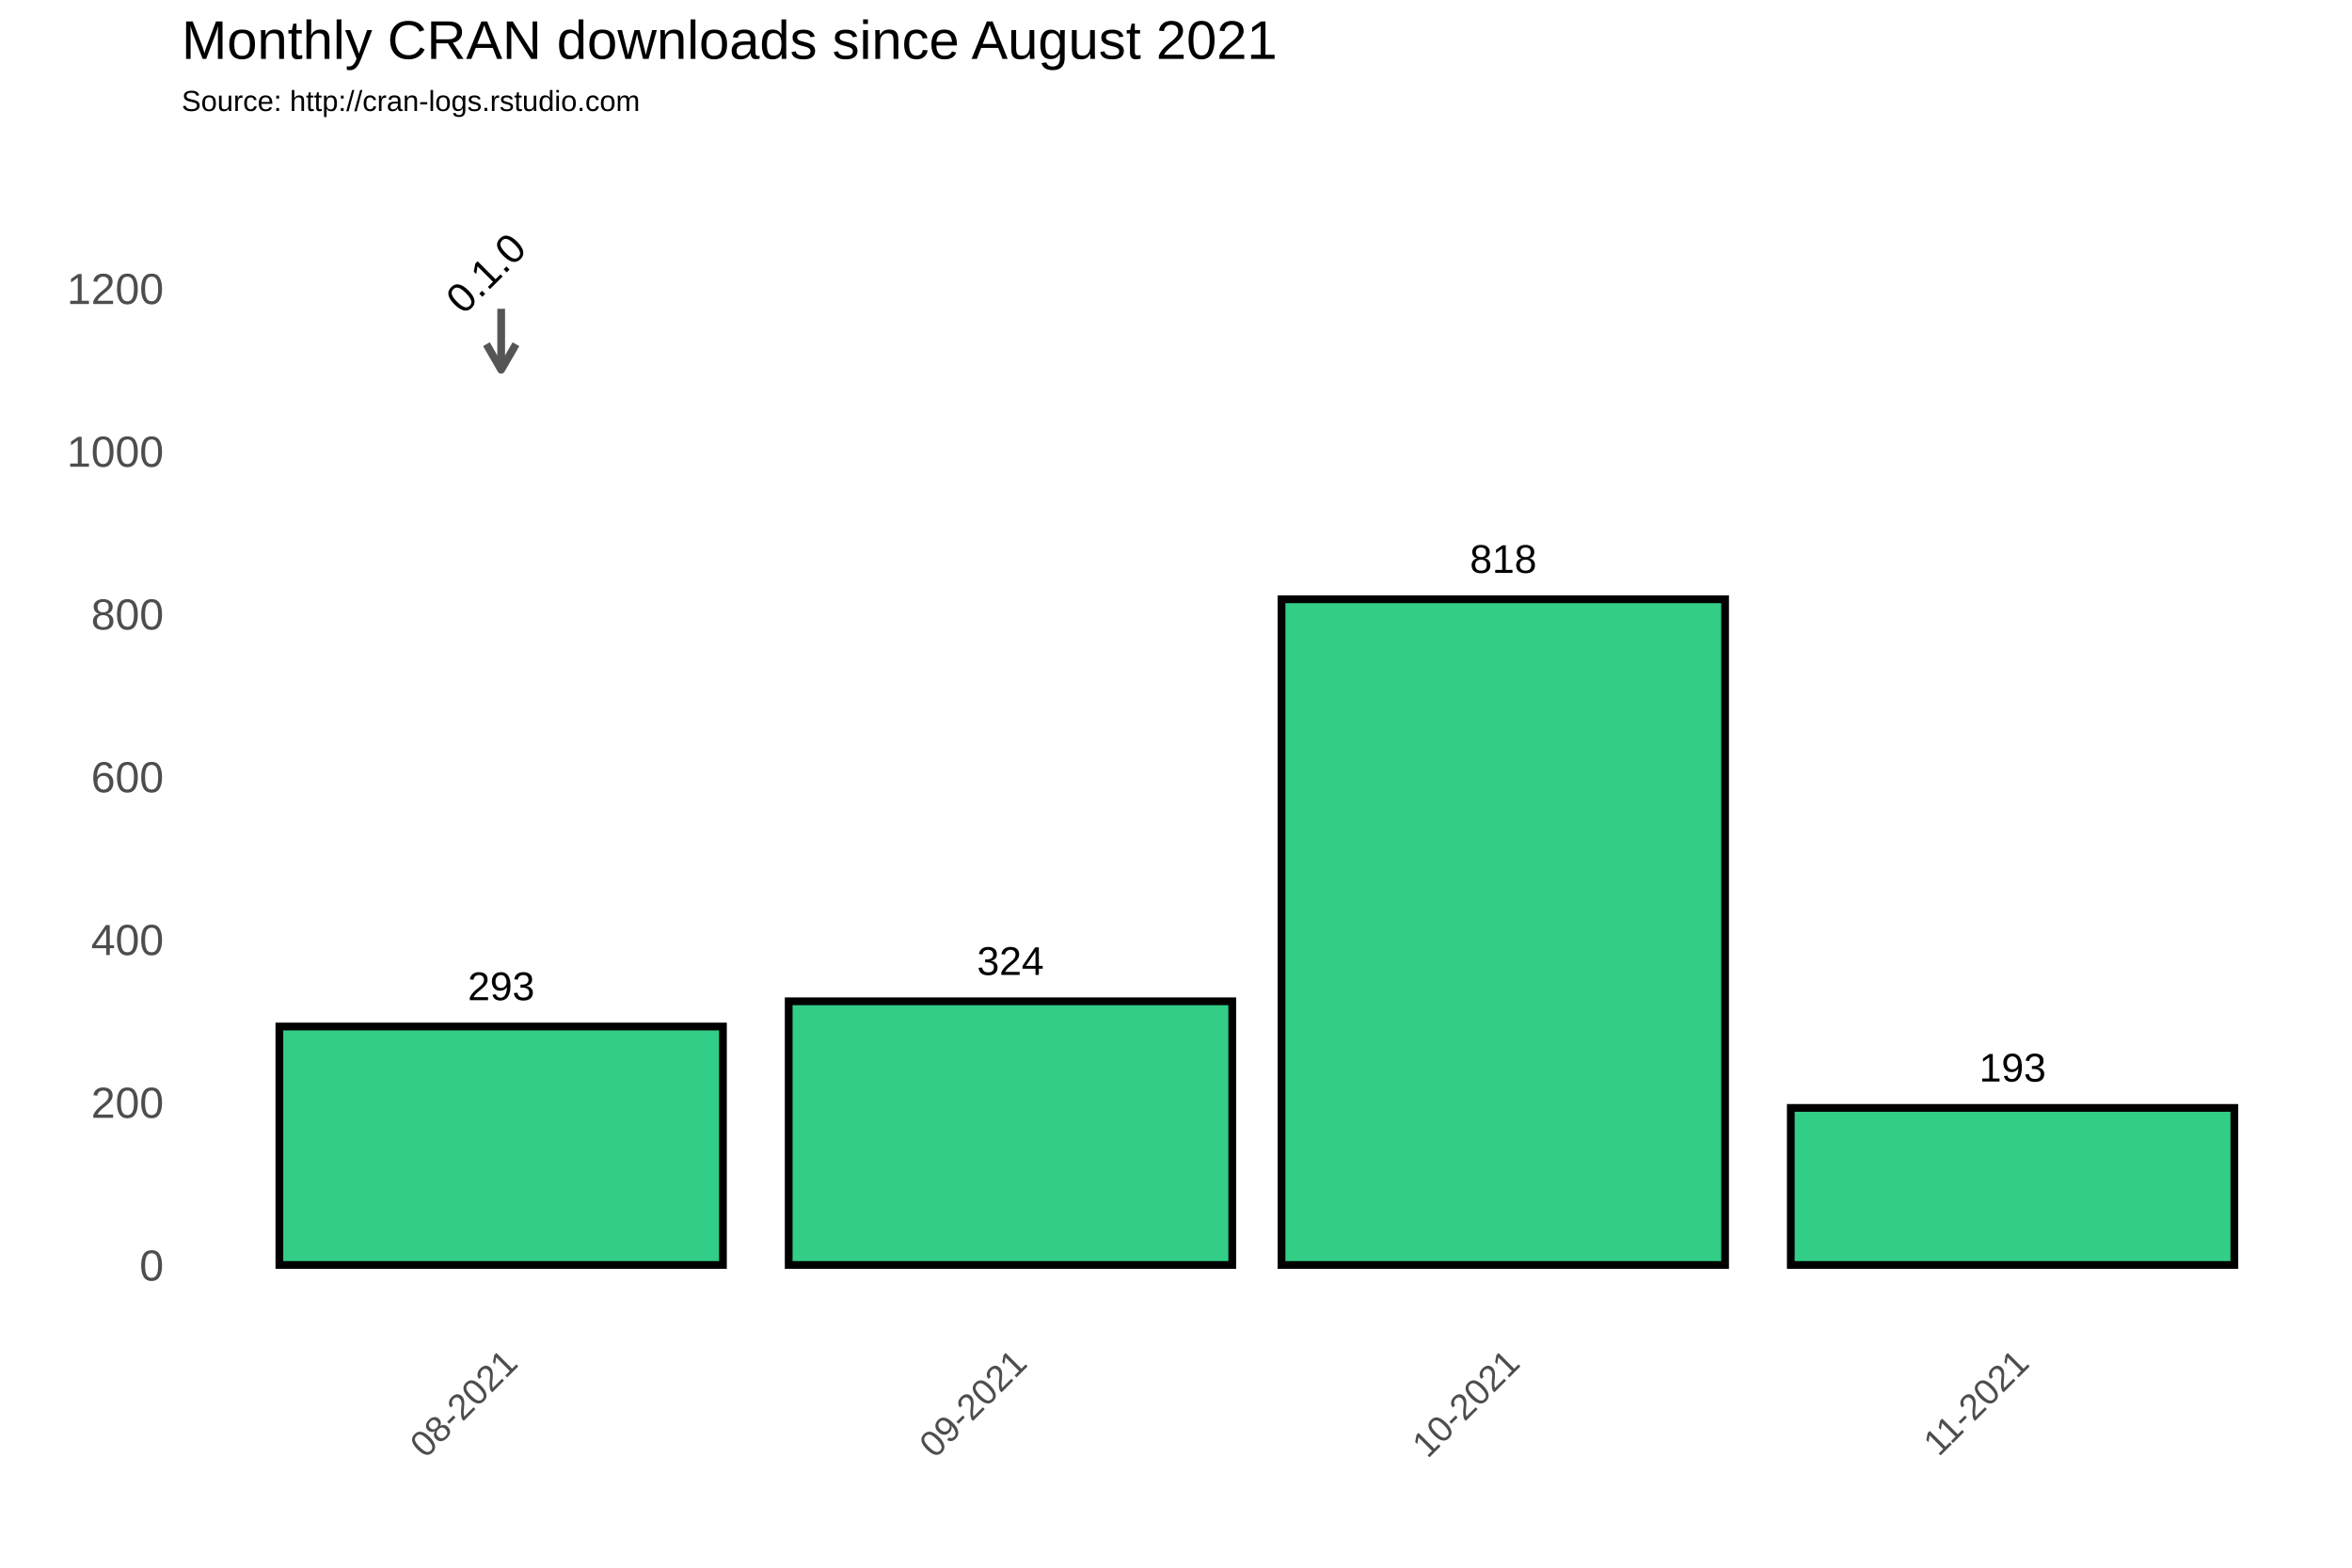
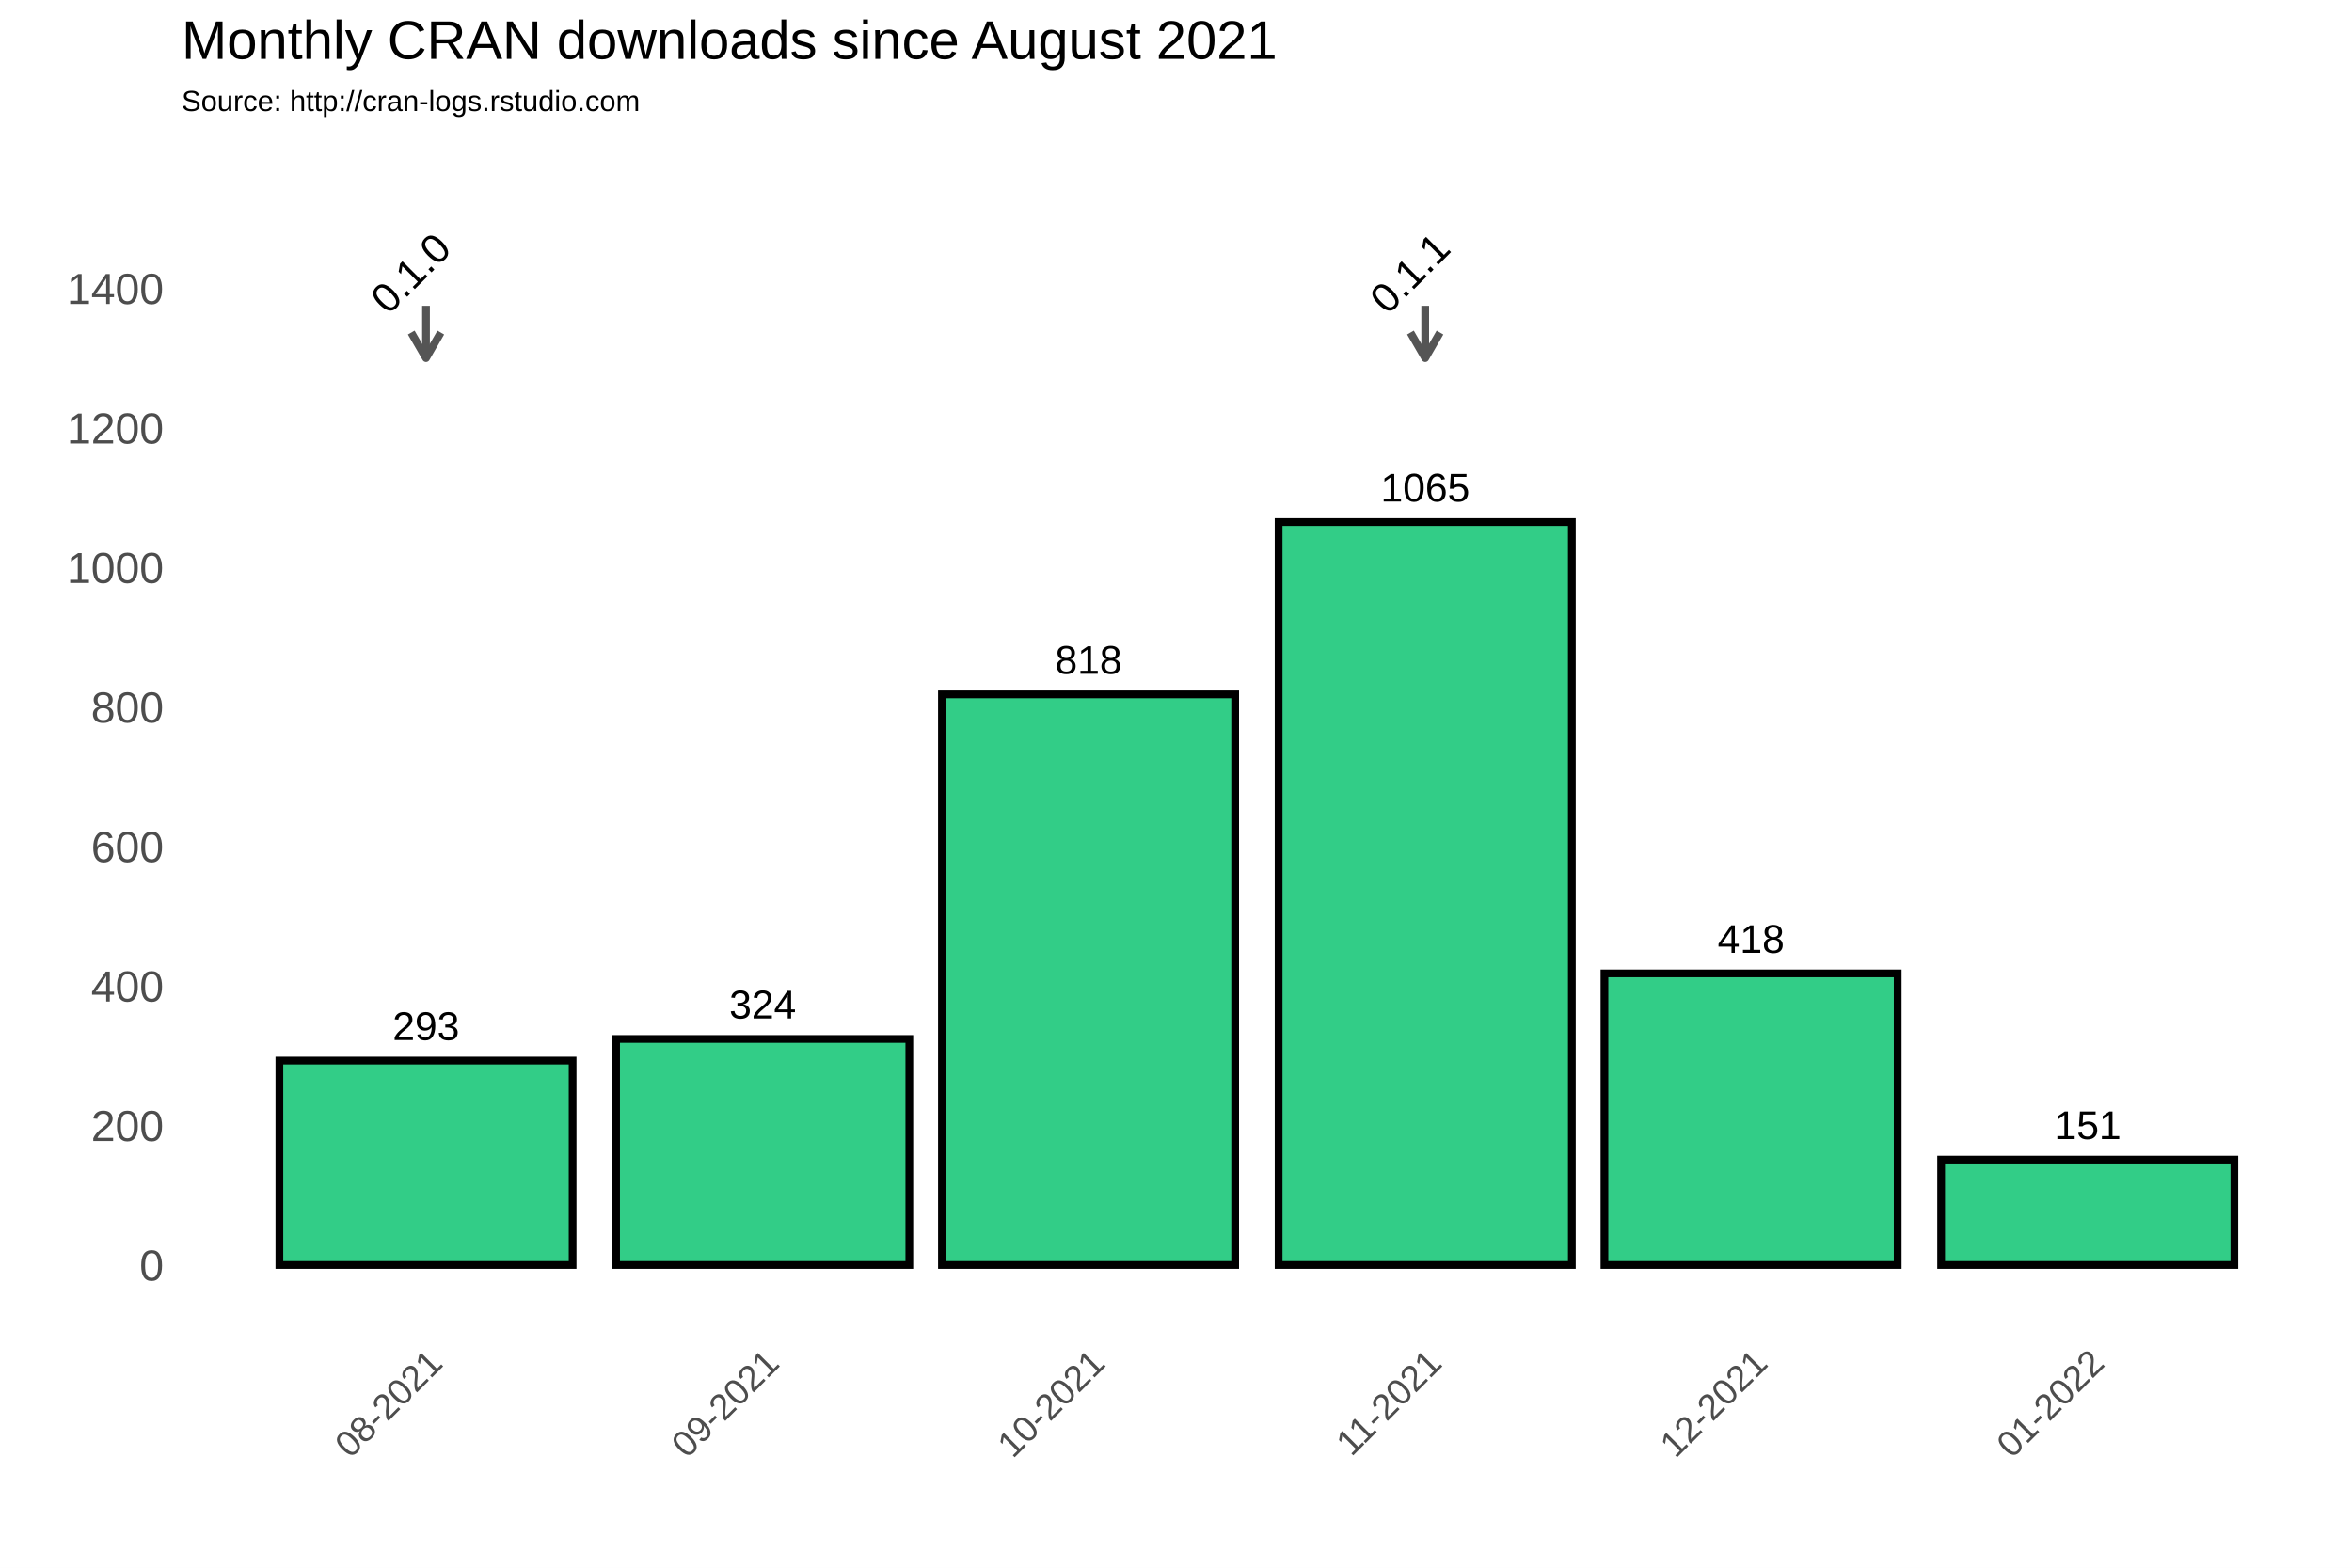
<svg xmlns="http://www.w3.org/2000/svg" class="svglite" width="648.00pt" height="432.00pt" viewBox="0 0 648.00 432.00">
  <defs>
    <style type="text/css">
    .svglite line, .svglite polyline, .svglite polygon, .svglite path, .svglite rect, .svglite circle {
      fill: none;
      stroke: #000000;
      stroke-linecap: round;
      stroke-linejoin: round;
      stroke-miterlimit: 10.00;
    }
  </style>
  </defs>
  <rect width="100%" height="100%" style="stroke: none; fill: #FFFFFF;" />
  <defs>
    <clipPath id="cpMC4wMHw2NDguMDB8MC4wMHw0MzIuMDA=">
      <rect x="0.00" y="0.00" width="648.00" height="432.00" />
    </clipPath>
  </defs>
  <g clip-path="url(#cpMC4wMHw2NDguMDB8MC4wMHw0MzIuMDA=)">
    <rect x="0.00" y="0.00" width="648.00" height="432.00" style="stroke-width: 1.07; stroke: #FFFFFF; fill: #FFFFFF;" />
  </g>
  <defs>
    <clipPath id="cpNTAuMDR8NjQyLjUyfDM3Ljc2fDM2My4zOA==">
      <rect x="50.04" y="37.76" width="592.48" height="325.62" />
    </clipPath>
  </defs>
  <g clip-path="url(#cpNTAuMDR8NjQyLjUyfDM3Ljc2fDM2My4zOA==)">
    <rect x="50.04" y="37.76" width="592.48" height="325.62" style="stroke-width: 1.07; stroke: none;" />
-     <polyline points="50.04,326.15 642.52,326.15 " style="stroke-width: 0.53; stroke: #FFFFFF; stroke-linecap: butt;" />
-     <polyline points="50.04,281.30 642.52,281.30 " style="stroke-width: 0.53; stroke: #FFFFFF; stroke-linecap: butt;" />
-     <polyline points="50.04,236.45 642.52,236.45 " style="stroke-width: 0.53; stroke: #FFFFFF; stroke-linecap: butt;" />
-     <polyline points="50.04,191.60 642.52,191.60 " style="stroke-width: 0.53; stroke: #FFFFFF; stroke-linecap: butt;" />
-     <polyline points="50.04,146.75 642.52,146.75 " style="stroke-width: 0.53; stroke: #FFFFFF; stroke-linecap: butt;" />
-     <polyline points="50.04,101.90 642.52,101.90 " style="stroke-width: 0.53; stroke: #FFFFFF; stroke-linecap: butt;" />
-     <polyline points="50.04,57.04 642.52,57.04 " style="stroke-width: 0.53; stroke: #FFFFFF; stroke-linecap: butt;" />
-     <polyline points="67.92,363.38 67.92,37.76 " style="stroke-width: 0.53; stroke: #FFFFFF; stroke-linecap: butt;" />
-     <polyline points="208.23,363.38 208.23,37.76 " style="stroke-width: 0.53; stroke: #FFFFFF; stroke-linecap: butt;" />
+     <polyline points="50.04,329.36 642.52,329.36 " style="stroke-width: 0.53; stroke: #FFFFFF; stroke-linecap: butt;" />
+     <polyline points="50.04,290.91 642.52,290.91 " style="stroke-width: 0.53; stroke: #FFFFFF; stroke-linecap: butt;" />
+     <polyline points="50.04,252.47 642.52,252.47 " style="stroke-width: 0.53; stroke: #FFFFFF; stroke-linecap: butt;" />
+     <polyline points="50.04,214.02 642.52,214.02 " style="stroke-width: 0.53; stroke: #FFFFFF; stroke-linecap: butt;" />
+     <polyline points="50.04,175.58 642.52,175.58 " style="stroke-width: 0.53; stroke: #FFFFFF; stroke-linecap: butt;" />
+     <polyline points="50.04,137.14 642.52,137.14 " style="stroke-width: 0.53; stroke: #FFFFFF; stroke-linecap: butt;" />
+     <polyline points="50.04,98.69 642.52,98.69 " style="stroke-width: 0.53; stroke: #FFFFFF; stroke-linecap: butt;" />
+     <polyline points="50.04,60.25 642.52,60.25 " style="stroke-width: 0.53; stroke: #FFFFFF; stroke-linecap: butt;" />
+     <polyline points="50.04,41.03 642.52,41.03 " style="stroke-width: 0.53; stroke: #FFFFFF; stroke-linecap: butt;" />
+     <polyline points="70.99,363.38 70.99,37.76 " style="stroke-width: 0.53; stroke: #FFFFFF; stroke-linecap: butt;" />
+     <polyline points="163.75,363.38 163.75,37.76 " style="stroke-width: 0.53; stroke: #FFFFFF; stroke-linecap: butt;" />
+     <polyline points="255.02,363.38 255.02,37.76 " style="stroke-width: 0.53; stroke: #FFFFFF; stroke-linecap: butt;" />
    <polyline points="346.28,363.38 346.28,37.76 " style="stroke-width: 0.53; stroke: #FFFFFF; stroke-linecap: butt;" />
-     <polyline points="484.33,363.38 484.33,37.76 " style="stroke-width: 0.53; stroke: #FFFFFF; stroke-linecap: butt;" />
-     <polyline points="624.64,363.38 624.64,37.76 " style="stroke-width: 0.53; stroke: #FFFFFF; stroke-linecap: butt;" />
+     <polyline points="437.55,363.38 437.55,37.76 " style="stroke-width: 0.53; stroke: #FFFFFF; stroke-linecap: butt;" />
+     <polyline points="528.81,363.38 528.81,37.76 " style="stroke-width: 0.53; stroke: #FFFFFF; stroke-linecap: butt;" />
+     <polyline points="621.57,363.38 621.57,37.76 " style="stroke-width: 0.53; stroke: #FFFFFF; stroke-linecap: butt;" />
    <polyline points="50.04,348.58 642.52,348.58 " style="stroke-width: 1.07; stroke: #FFFFFF; stroke-linecap: butt;" />
-     <polyline points="50.04,303.73 642.52,303.73 " style="stroke-width: 1.07; stroke: #FFFFFF; stroke-linecap: butt;" />
-     <polyline points="50.04,258.88 642.52,258.88 " style="stroke-width: 1.07; stroke: #FFFFFF; stroke-linecap: butt;" />
-     <polyline points="50.04,214.02 642.52,214.02 " style="stroke-width: 1.07; stroke: #FFFFFF; stroke-linecap: butt;" />
-     <polyline points="50.04,169.17 642.52,169.17 " style="stroke-width: 1.07; stroke: #FFFFFF; stroke-linecap: butt;" />
-     <polyline points="50.04,124.32 642.52,124.32 " style="stroke-width: 1.07; stroke: #FFFFFF; stroke-linecap: butt;" />
+     <polyline points="50.04,310.13 642.52,310.13 " style="stroke-width: 1.07; stroke: #FFFFFF; stroke-linecap: butt;" />
+     <polyline points="50.04,271.69 642.52,271.69 " style="stroke-width: 1.07; stroke: #FFFFFF; stroke-linecap: butt;" />
+     <polyline points="50.04,233.25 642.52,233.25 " style="stroke-width: 1.07; stroke: #FFFFFF; stroke-linecap: butt;" />
+     <polyline points="50.04,194.80 642.52,194.80 " style="stroke-width: 1.07; stroke: #FFFFFF; stroke-linecap: butt;" />
+     <polyline points="50.04,156.36 642.52,156.36 " style="stroke-width: 1.07; stroke: #FFFFFF; stroke-linecap: butt;" />
+     <polyline points="50.04,117.91 642.52,117.91 " style="stroke-width: 1.07; stroke: #FFFFFF; stroke-linecap: butt;" />
    <polyline points="50.04,79.47 642.52,79.47 " style="stroke-width: 1.07; stroke: #FFFFFF; stroke-linecap: butt;" />
-     <polyline points="138.08,363.38 138.08,37.76 " style="stroke-width: 1.07; stroke: #FFFFFF; stroke-linecap: butt;" />
-     <polyline points="278.39,363.38 278.39,37.76 " style="stroke-width: 1.07; stroke: #FFFFFF; stroke-linecap: butt;" />
-     <polyline points="414.17,363.38 414.17,37.76 " style="stroke-width: 1.07; stroke: #FFFFFF; stroke-linecap: butt;" />
-     <polyline points="554.49,363.38 554.49,37.76 " style="stroke-width: 1.07; stroke: #FFFFFF; stroke-linecap: butt;" />
-     <rect x="76.97" y="282.87" width="122.21" height="65.71" style="stroke-width: 2.13; stroke-linecap: square; stroke-linejoin: miter; fill: #32CD87;" />
-     <rect x="217.29" y="275.92" width="122.21" height="72.66" style="stroke-width: 2.13; stroke-linecap: square; stroke-linejoin: miter; fill: #32CD87;" />
-     <rect x="353.07" y="165.14" width="122.21" height="183.44" style="stroke-width: 2.13; stroke-linecap: square; stroke-linejoin: miter; fill: #32CD87;" />
-     <rect x="493.38" y="305.30" width="122.21" height="43.28" style="stroke-width: 2.13; stroke-linecap: square; stroke-linejoin: miter; fill: #32CD87;" />
-     <text x="138.08" y="275.61" text-anchor="middle" style="font-size: 11.04px; font-family: Arial;" textLength="18.40px" lengthAdjust="spacingAndGlyphs">293</text>
-     <text x="278.39" y="268.66" text-anchor="middle" style="font-size: 11.04px; font-family: Arial;" textLength="18.40px" lengthAdjust="spacingAndGlyphs">324</text>
-     <text x="414.17" y="157.87" text-anchor="middle" style="font-size: 11.04px; font-family: Arial;" textLength="18.40px" lengthAdjust="spacingAndGlyphs">818</text>
-     <text x="554.49" y="298.03" text-anchor="middle" style="font-size: 11.04px; font-family: Arial;" textLength="18.40px" lengthAdjust="spacingAndGlyphs">193</text>
-     <line x1="138.08" y1="85.08" x2="138.08" y2="101.90" style="stroke-width: 2.13; stroke: #555555; stroke-linecap: butt;" />
-     <polyline points="134.01,94.85 138.08,101.90 142.15,94.85 " style="stroke-width: 2.13; stroke: #555555; stroke-linecap: butt;" />
-     <text transform="translate(136.64,78.03) rotate(-45)" text-anchor="middle" style="font-size: 11.38px; font-family: Arial;" textLength="25.31px" lengthAdjust="spacingAndGlyphs">0.1.0</text>
+     <polyline points="117.37,363.38 117.37,37.76 " style="stroke-width: 1.07; stroke: #FFFFFF; stroke-linecap: butt;" />
+     <polyline points="210.13,363.38 210.13,37.76 " style="stroke-width: 1.07; stroke: #FFFFFF; stroke-linecap: butt;" />
+     <polyline points="299.90,363.38 299.90,37.76 " style="stroke-width: 1.07; stroke: #FFFFFF; stroke-linecap: butt;" />
+     <polyline points="392.66,363.38 392.66,37.76 " style="stroke-width: 1.07; stroke: #FFFFFF; stroke-linecap: butt;" />
+     <polyline points="482.43,363.38 482.43,37.76 " style="stroke-width: 1.07; stroke: #FFFFFF; stroke-linecap: butt;" />
+     <polyline points="575.19,363.38 575.19,37.76 " style="stroke-width: 1.07; stroke: #FFFFFF; stroke-linecap: butt;" />
+     <rect x="76.97" y="292.26" width="80.79" height="56.32" style="stroke-width: 2.13; stroke-linecap: square; stroke-linejoin: miter; fill: #32CD87;" />
+     <rect x="169.74" y="286.30" width="80.79" height="62.28" style="stroke-width: 2.13; stroke-linecap: square; stroke-linejoin: miter; fill: #32CD87;" />
+     <rect x="259.51" y="191.34" width="80.79" height="157.24" style="stroke-width: 2.13; stroke-linecap: square; stroke-linejoin: miter; fill: #32CD87;" />
+     <rect x="352.27" y="143.86" width="80.79" height="204.72" style="stroke-width: 2.13; stroke-linecap: square; stroke-linejoin: miter; fill: #32CD87;" />
+     <rect x="442.04" y="268.23" width="80.79" height="80.35" style="stroke-width: 2.13; stroke-linecap: square; stroke-linejoin: miter; fill: #32CD87;" />
+     <rect x="534.80" y="319.55" width="80.79" height="29.03" style="stroke-width: 2.13; stroke-linecap: square; stroke-linejoin: miter; fill: #32CD87;" />
+     <text x="117.37" y="286.60" text-anchor="middle" style="font-size: 11.04px; font-family: Arial;" textLength="18.40px" lengthAdjust="spacingAndGlyphs">293</text>
+     <text x="210.13" y="280.64" text-anchor="middle" style="font-size: 11.04px; font-family: Arial;" textLength="18.40px" lengthAdjust="spacingAndGlyphs">324</text>
+     <text x="299.90" y="185.68" text-anchor="middle" style="font-size: 11.04px; font-family: Arial;" textLength="18.40px" lengthAdjust="spacingAndGlyphs">818</text>
+     <text x="392.66" y="138.20" text-anchor="middle" style="font-size: 11.04px; font-family: Arial;" textLength="24.54px" lengthAdjust="spacingAndGlyphs">1065</text>
+     <text x="482.43" y="262.57" text-anchor="middle" style="font-size: 11.04px; font-family: Arial;" textLength="18.40px" lengthAdjust="spacingAndGlyphs">418</text>
+     <text x="575.19" y="313.89" text-anchor="middle" style="font-size: 11.04px; font-family: Arial;" textLength="18.40px" lengthAdjust="spacingAndGlyphs">151</text>
+     <line x1="117.37" y1="84.27" x2="117.37" y2="98.69" style="stroke-width: 2.13; stroke: #555555; stroke-linecap: butt;" />
+     <polyline points="113.30,91.64 117.37,98.69 121.44,91.64 " style="stroke-width: 2.13; stroke: #555555; stroke-linecap: butt;" />
+     <line x1="392.66" y1="84.27" x2="392.66" y2="98.69" style="stroke-width: 2.13; stroke: #555555; stroke-linecap: butt;" />
+     <polyline points="388.59,91.64 392.66,98.69 396.73,91.64 " style="stroke-width: 2.13; stroke: #555555; stroke-linecap: butt;" />
+     <text transform="translate(115.93,78.03) rotate(-45)" text-anchor="middle" style="font-size: 11.38px; font-family: Arial;" textLength="25.31px" lengthAdjust="spacingAndGlyphs">0.1.0</text>
+     <text transform="translate(391.22,78.03) rotate(-45)" text-anchor="middle" style="font-size: 11.38px; font-family: Arial;" textLength="25.31px" lengthAdjust="spacingAndGlyphs">0.1.1</text>
  </g>
  <g clip-path="url(#cpMC4wMHw2NDguMDB8MC4wMHw0MzIuMDA=)">
    <text x="45.11" y="352.88" text-anchor="end" style="font-size: 12.00px; fill: #4D4D4D; font-family: Arial;" textLength="6.67px" lengthAdjust="spacingAndGlyphs">0</text>
-     <text x="45.11" y="308.03" text-anchor="end" style="font-size: 12.00px; fill: #4D4D4D; font-family: Arial;" textLength="20.02px" lengthAdjust="spacingAndGlyphs">200</text>
-     <text x="45.11" y="263.17" text-anchor="end" style="font-size: 12.00px; fill: #4D4D4D; font-family: Arial;" textLength="20.02px" lengthAdjust="spacingAndGlyphs">400</text>
-     <text x="45.11" y="218.32" text-anchor="end" style="font-size: 12.00px; fill: #4D4D4D; font-family: Arial;" textLength="20.02px" lengthAdjust="spacingAndGlyphs">600</text>
-     <text x="45.11" y="173.47" text-anchor="end" style="font-size: 12.00px; fill: #4D4D4D; font-family: Arial;" textLength="20.02px" lengthAdjust="spacingAndGlyphs">800</text>
-     <text x="45.11" y="128.62" text-anchor="end" style="font-size: 12.00px; fill: #4D4D4D; font-family: Arial;" textLength="26.70px" lengthAdjust="spacingAndGlyphs">1000</text>
-     <text x="45.11" y="83.77" text-anchor="end" style="font-size: 12.00px; fill: #4D4D4D; font-family: Arial;" textLength="26.70px" lengthAdjust="spacingAndGlyphs">1200</text>
-     <text transform="translate(143.14,376.17) rotate(-45)" text-anchor="end" style="font-size: 10.00px; fill: #4D4D4D; font-family: Arial;" textLength="36.73px" lengthAdjust="spacingAndGlyphs">08-2021</text>
-     <text transform="translate(283.46,376.17) rotate(-45)" text-anchor="end" style="font-size: 10.00px; fill: #4D4D4D; font-family: Arial;" textLength="36.73px" lengthAdjust="spacingAndGlyphs">09-2021</text>
-     <text transform="translate(419.24,376.17) rotate(-45)" text-anchor="end" style="font-size: 10.00px; fill: #4D4D4D; font-family: Arial;" textLength="36.73px" lengthAdjust="spacingAndGlyphs">10-2021</text>
-     <text transform="translate(559.55,376.17) rotate(-45)" text-anchor="end" style="font-size: 10.00px; fill: #4D4D4D; font-family: Arial;" textLength="35.99px" lengthAdjust="spacingAndGlyphs">11-2021</text>
+     <text x="45.11" y="314.43" text-anchor="end" style="font-size: 12.00px; fill: #4D4D4D; font-family: Arial;" textLength="20.02px" lengthAdjust="spacingAndGlyphs">200</text>
+     <text x="45.11" y="275.99" text-anchor="end" style="font-size: 12.00px; fill: #4D4D4D; font-family: Arial;" textLength="20.02px" lengthAdjust="spacingAndGlyphs">400</text>
+     <text x="45.11" y="237.54" text-anchor="end" style="font-size: 12.00px; fill: #4D4D4D; font-family: Arial;" textLength="20.02px" lengthAdjust="spacingAndGlyphs">600</text>
+     <text x="45.11" y="199.10" text-anchor="end" style="font-size: 12.00px; fill: #4D4D4D; font-family: Arial;" textLength="20.02px" lengthAdjust="spacingAndGlyphs">800</text>
+     <text x="45.11" y="160.66" text-anchor="end" style="font-size: 12.00px; fill: #4D4D4D; font-family: Arial;" textLength="26.70px" lengthAdjust="spacingAndGlyphs">1000</text>
+     <text x="45.11" y="122.21" text-anchor="end" style="font-size: 12.00px; fill: #4D4D4D; font-family: Arial;" textLength="26.70px" lengthAdjust="spacingAndGlyphs">1200</text>
+     <text x="45.11" y="83.77" text-anchor="end" style="font-size: 12.00px; fill: #4D4D4D; font-family: Arial;" textLength="26.70px" lengthAdjust="spacingAndGlyphs">1400</text>
+     <text transform="translate(122.44,376.17) rotate(-45)" text-anchor="end" style="font-size: 10.00px; fill: #4D4D4D; font-family: Arial;" textLength="36.73px" lengthAdjust="spacingAndGlyphs">08-2021</text>
+     <text transform="translate(215.20,376.17) rotate(-45)" text-anchor="end" style="font-size: 10.00px; fill: #4D4D4D; font-family: Arial;" textLength="36.73px" lengthAdjust="spacingAndGlyphs">09-2021</text>
+     <text transform="translate(304.97,376.17) rotate(-45)" text-anchor="end" style="font-size: 10.00px; fill: #4D4D4D; font-family: Arial;" textLength="36.73px" lengthAdjust="spacingAndGlyphs">10-2021</text>
+     <text transform="translate(397.73,376.17) rotate(-45)" text-anchor="end" style="font-size: 10.00px; fill: #4D4D4D; font-family: Arial;" textLength="35.99px" lengthAdjust="spacingAndGlyphs">11-2021</text>
+     <text transform="translate(487.50,376.17) rotate(-45)" text-anchor="end" style="font-size: 10.00px; fill: #4D4D4D; font-family: Arial;" textLength="36.73px" lengthAdjust="spacingAndGlyphs">12-2021</text>
+     <text transform="translate(580.26,376.17) rotate(-45)" text-anchor="end" style="font-size: 10.00px; fill: #4D4D4D; font-family: Arial;" textLength="36.73px" lengthAdjust="spacingAndGlyphs">01-2022</text>
    <text x="50.04" y="30.59" style="font-size: 8.00px; font-family: Arial;" textLength="126.32px" lengthAdjust="spacingAndGlyphs">Source: http://cran-logs.rstudio.com</text>
    <text x="50.04" y="16.22" style="font-size: 15.00px; font-family: Arial;" textLength="301.75px" lengthAdjust="spacingAndGlyphs">Monthly CRAN downloads since August 2021</text>
  </g>
</svg>
